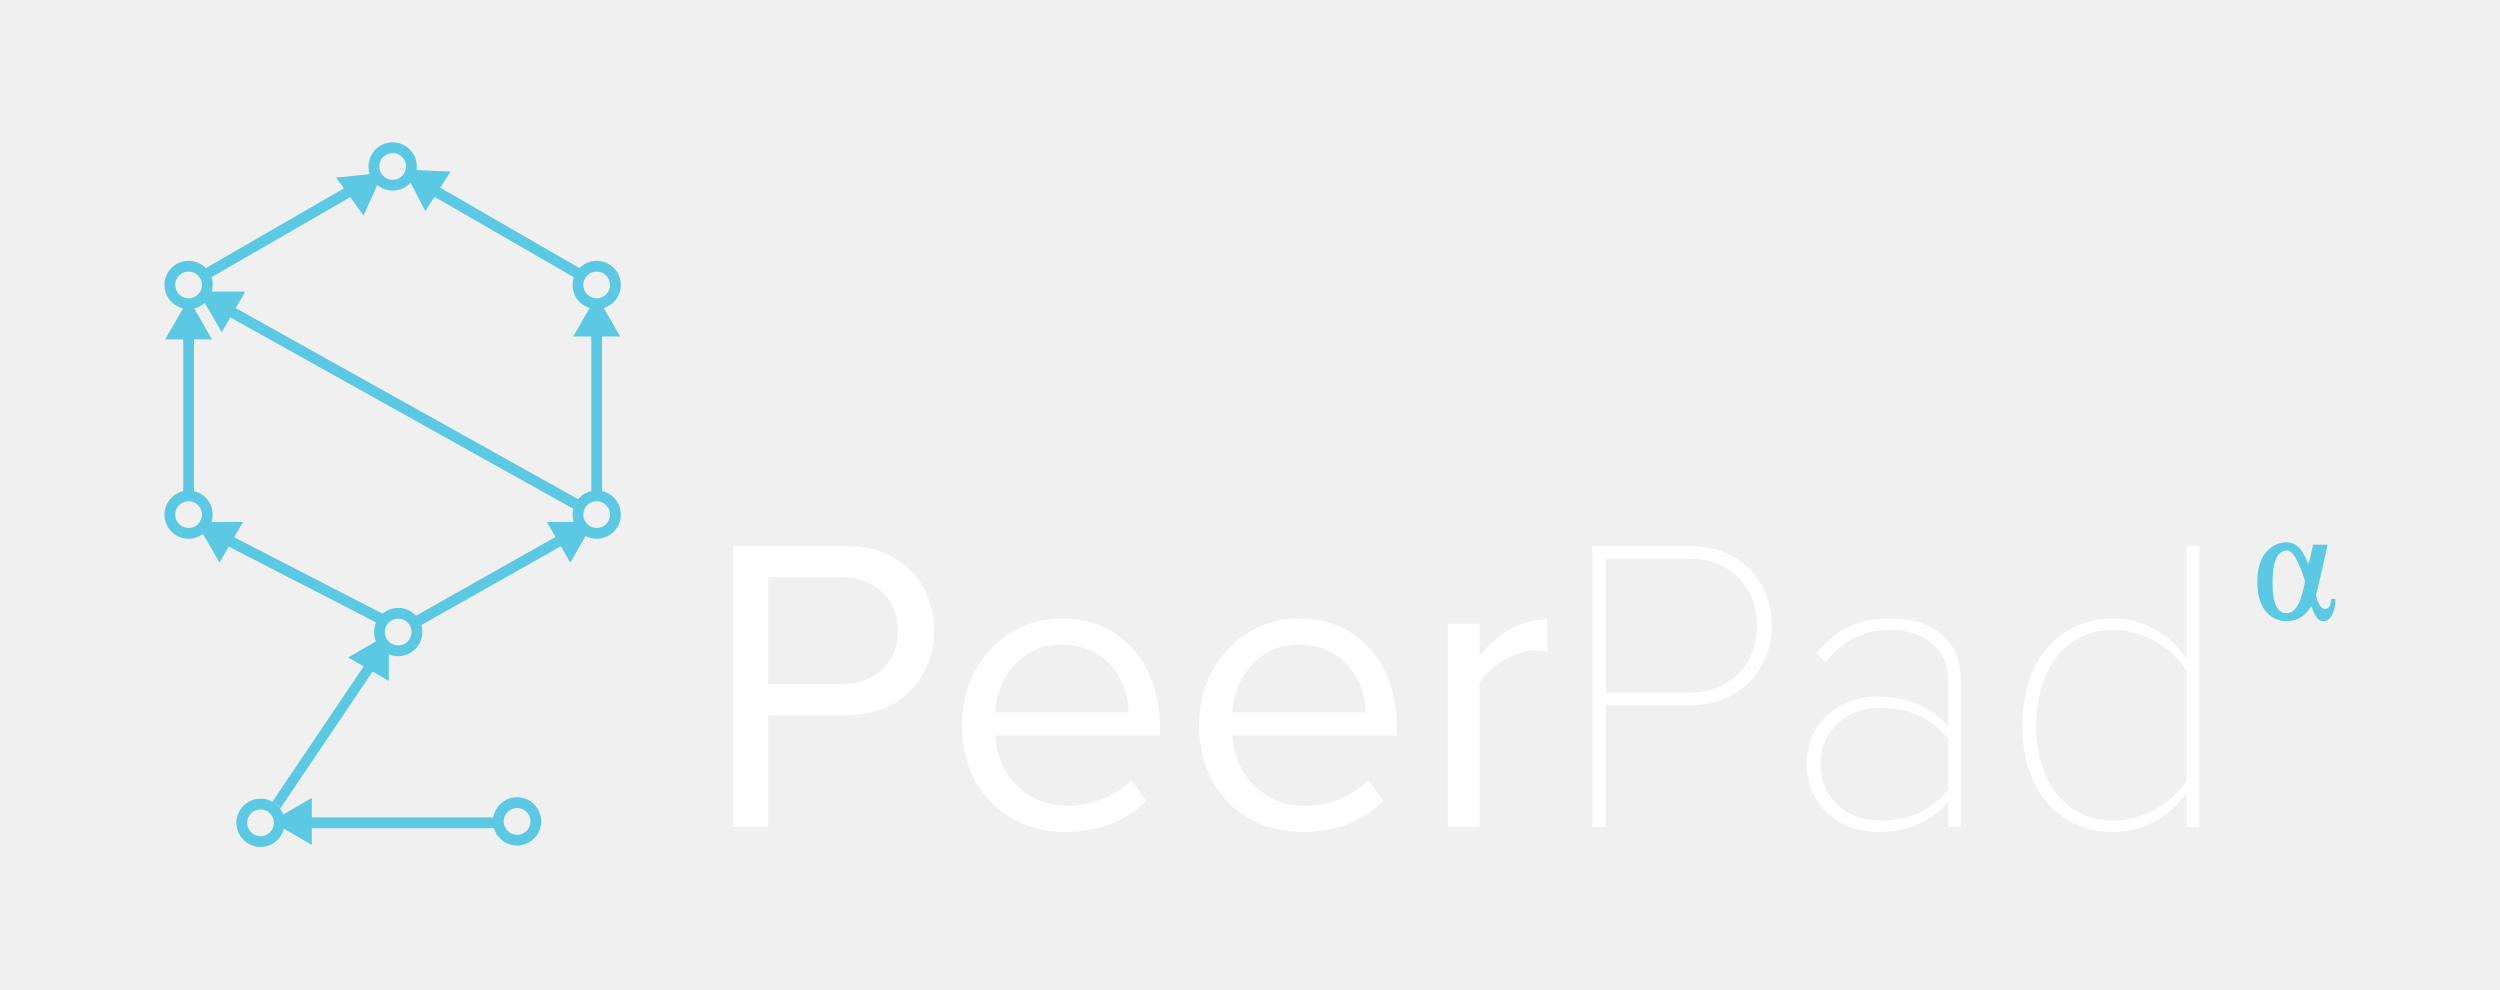
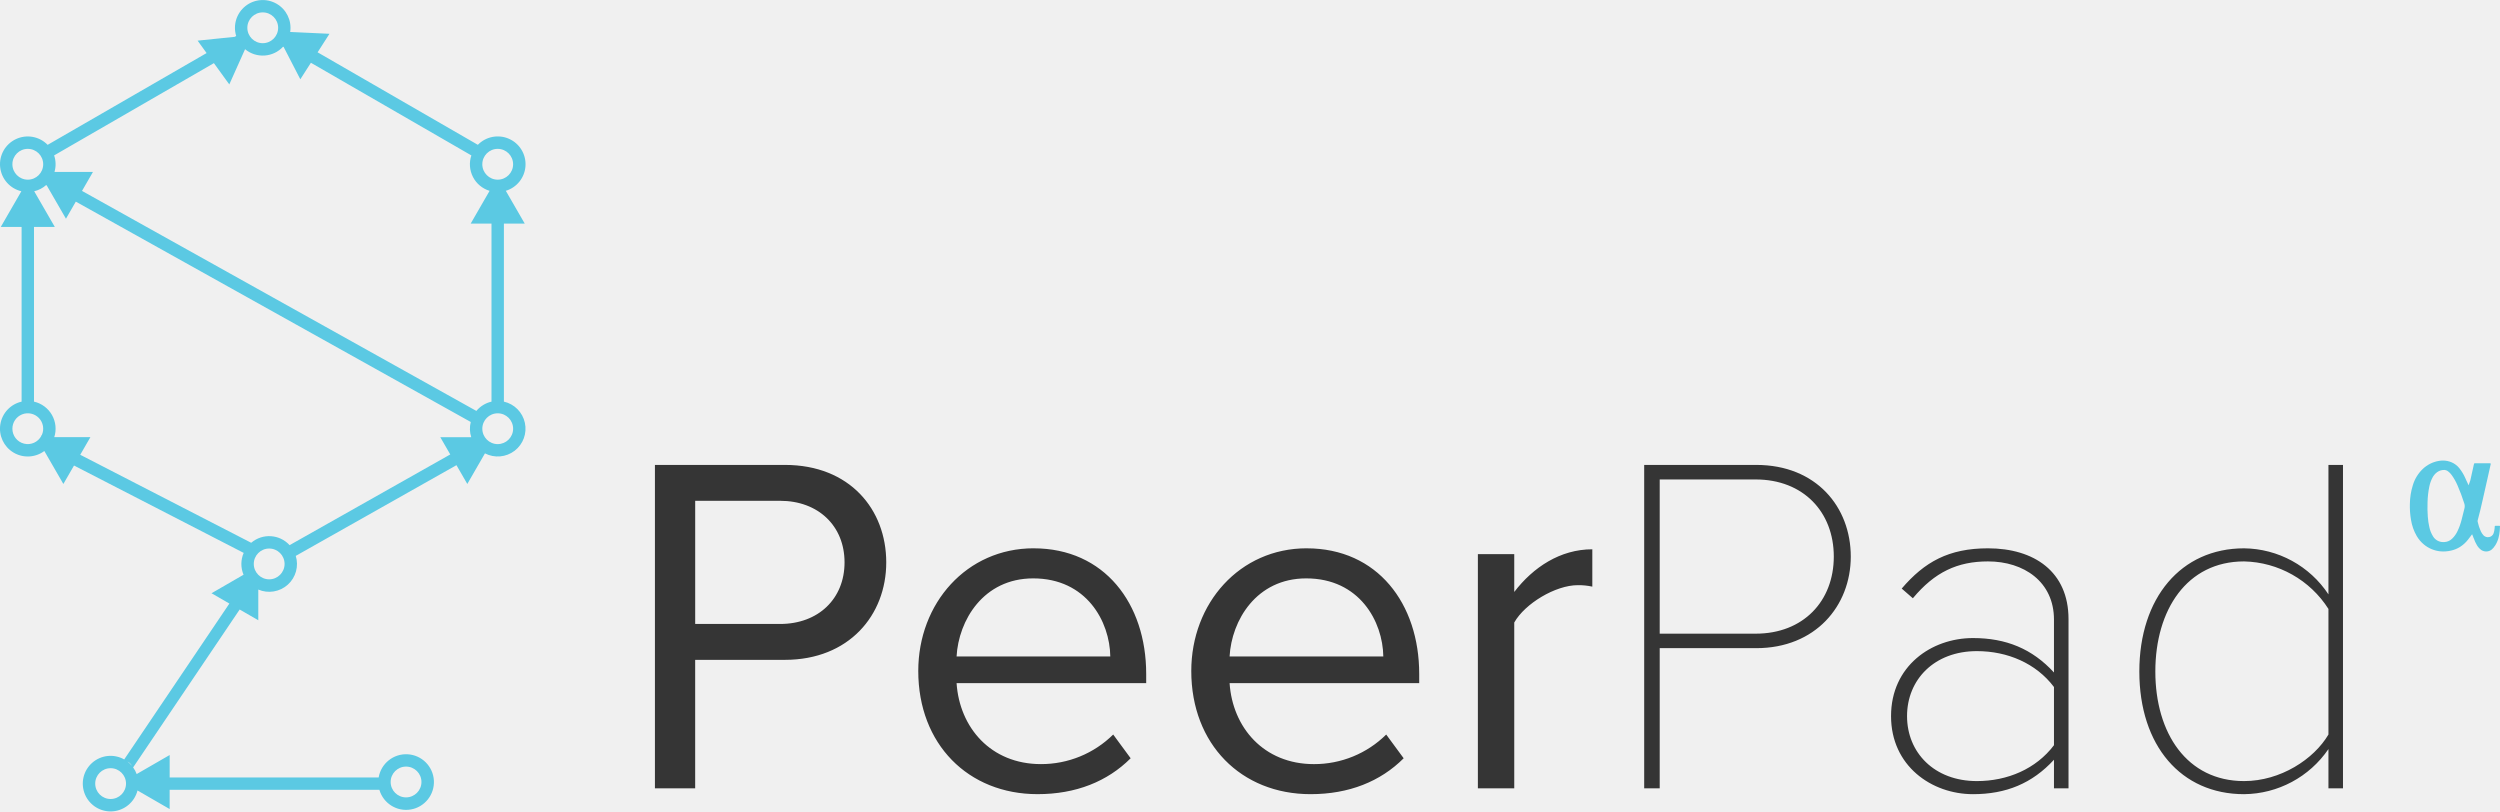
- <svg xmlns="http://www.w3.org/2000/svg" viewBox="0 0 606.382 239.947">
-   <style>.peerpad_svg__st0{fill:#5bc9e3}</style>
-   <path class="peerpad_svg__st0" d="M141.579 66.782c.32-.299.662-.463 1.029-.567L99.426 41.283c-.149.897-.688 1.726-1.602 2.09l42.96 24.802a2.85 2.85 0 0 1 .795-1.393zm4.289 5.908c-.837.376-1.709.375-2.444.024v47.947c.425-.334.974-.547 1.654-.547.362 0 .674.07.956.174V72.586c-.057.032-.105.077-.166.104zm-4.694 53.913L99.72 150.006c.888.406 1.332 1.297 1.368 2.225l41.738-23.562c-.986-.306-1.537-1.14-1.652-2.066zM49.226 68.445l43.762-25.266c-.857-.44-1.279-1.342-1.285-2.273L47.94 66.173c.858.439 1.279 1.341 1.286 2.272zm-3.451 52.566c.507 0 .926.124 1.277.32V72.879c-.43.352-.989.579-1.689.579a2.72 2.72 0 0 1-.922-.163v48.058a2.676 2.676 0 0 1 1.334-.342zm48.593 28.644l-45.723-23.536c-.1.903-.587 1.766-1.454 2.188l45.459 23.401c.174-.908.758-1.726 1.718-2.053zm-28.451 45.026c1.044.109 1.696.753 1.958 1.562l25.881-38.362c-.982-.445-1.403-1.506-1.304-2.531l-26.535 39.331zm55.445 6.198c-.426-.773-.441-1.777-.073-2.611H67.74c.24.873.064 1.881-.503 2.611h54.125z" />
-   <path class="peerpad_svg__st0" d="M95.238 46.228c-3.228 0-5.855-2.627-5.855-5.855s2.627-5.855 5.855-5.855c3.228 0 5.855 2.627 5.855 5.855s-2.627 5.855-5.855 5.855zm0-9.1c-1.789 0-3.244 1.455-3.244 3.244s1.455 3.244 3.244 3.244c1.789 0 3.244-1.455 3.244-3.244s-1.455-3.244-3.244-3.244z" />
-   <path class="peerpad_svg__st0" d="M91.106 42.091l-9.588.987 6.669 9.221 3.819-8.529c-.518-.41-.817-1.024-.9-1.679zM45.747 74.969c-3.228 0-5.855-2.627-5.855-5.855s2.627-5.855 5.855-5.855 5.855 2.627 5.855 5.855-2.627 5.855-5.855 5.855zm0-9.1c-1.789 0-3.244 1.455-3.244 3.244s1.455 3.244 3.244 3.244 3.244-1.455 3.244-3.244-1.456-3.244-3.244-3.244z" />
-   <path class="peerpad_svg__st0" d="M48.725 73.01l1.272-2.279 91.296 50.934-1.272 2.28zM100.047 42.77a2.404 2.404 0 0 1-.975.553l4.079 7.891 6.142-9.58-8.434-.393a2.812 2.812 0 0 1-.812 1.529zm44.682 32.199c-3.228 0-5.855-2.627-5.855-5.855s2.627-5.855 5.855-5.855 5.855 2.627 5.855 5.855-2.626 5.855-5.855 5.855zm0-9.1c-1.789 0-3.244 1.455-3.244 3.244s1.455 3.244 3.244 3.244 3.244-1.455 3.244-3.244-1.455-3.244-3.244-3.244zm-99.011 7.325c-.132 0-.249-.022-.371-.037l-5.291 9.164h11.38l-5.294-9.17c-.138.02-.274.043-.424.043zm.029 57.481c-3.228 0-5.855-2.627-5.855-5.855s2.627-5.855 5.855-5.855 5.855 2.627 5.855 5.855-2.627 5.855-5.855 5.855zm0-9.099c-1.789 0-3.244 1.455-3.244 3.244s1.455 3.244 3.244 3.244 3.244-1.455 3.244-3.244-1.456-3.244-3.244-3.244z" />
-   <path class="peerpad_svg__st0" d="M144.38 74.34c-.392 0-.73-.076-1.029-.198l-4.312 7.469h11.38l-4.474-7.748c-.411.294-.932.477-1.565.477zm-94.944-1.288l4.35 7.535 5.69-9.856h-9.054c.03.867-.302 1.757-.986 2.321zm95.293 57.623c-3.228 0-5.855-2.627-5.855-5.855s2.627-5.855 5.855-5.855 5.855 2.627 5.855 5.855-2.626 5.855-5.855 5.855zm0-9.099c-1.789 0-3.244 1.455-3.244 3.244s1.455 3.244 3.244 3.244 3.244-1.455 3.244-3.244-1.455-3.244-3.244-3.244zm-96.006 7.059l4.517 7.823 5.69-9.856h-9.431c.003.743-.258 1.492-.776 2.033z" />
-   <path class="peerpad_svg__st0" d="M140.835 126.603h-8.201l5.69 9.856 4.284-7.421c-1.177-.307-1.758-1.35-1.773-2.435zM96.589 159.16a5.862 5.862 0 0 1-5.855-5.855c0-3.228 2.627-5.855 5.855-5.855s5.855 2.627 5.855 5.855a5.862 5.862 0 0 1-5.855 5.855zm0-9.1a3.247 3.247 0 0 0-3.244 3.244 3.247 3.247 0 0 0 3.244 3.244 3.247 3.247 0 0 0 3.244-3.244 3.248 3.248 0 0 0-3.244-3.244z" />
-   <path class="peerpad_svg__st0" d="M94.005 157.273c-1.401 0-2.193-.879-2.425-1.923l-7.136 4.12 9.856 5.69v-7.916c-.099.009-.191.029-.295.029zm-30.811 48.156a5.862 5.862 0 0 1-5.855-5.855 5.862 5.862 0 0 1 5.855-5.855 5.862 5.862 0 0 1 5.855 5.855 5.862 5.862 0 0 1-5.855 5.855zm0-9.099a3.247 3.247 0 0 0-3.244 3.244c0 1.789 1.455 3.244 3.244 3.244s3.244-1.455 3.244-3.244a3.248 3.248 0 0 0-3.244-3.244z" />
-   <path class="peerpad_svg__st0" d="M67.617 200.299l8.014 4.627v-11.38l-7.834 4.523c.225.717.156 1.54-.18 2.23zm57.805 4.791c-3.228 0-5.855-2.627-5.855-5.855s2.627-5.855 5.855-5.855 5.855 2.627 5.855 5.855-2.627 5.855-5.855 5.855zm0-9.099a3.247 3.247 0 0 0-3.244 3.244 3.247 3.247 0 0 0 3.244 3.244 3.247 3.247 0 0 0 3.244-3.244 3.247 3.247 0 0 0-3.244-3.244z" />
-   <path d="M177.849 132.447h27.374c13.687 0 21.348 9.397 21.348 20.53 0 11.134-7.865 20.531-21.348 20.531h-18.896v27.067h-8.478v-68.128zm26.353 7.559h-17.875v25.944h17.875c8.069 0 13.585-5.312 13.585-12.973 0-7.66-5.516-12.971-13.585-12.971zm53.423 10.01c14.913 0 23.697 11.645 23.697 26.455v1.94h-39.937c.613 9.295 7.15 17.058 17.772 17.058 5.618 0 11.338-2.247 15.219-6.23l3.677 5.005c-4.903 4.903-11.542 7.559-19.611 7.559-14.606 0-25.127-10.521-25.127-25.944.001-14.301 10.215-25.843 24.31-25.843zm-16.24 22.778h32.379c-.102-7.354-5.005-16.445-16.241-16.445-10.52 0-15.73 8.886-16.138 16.445zm73.748-22.778c14.913 0 23.697 11.645 23.697 26.455v1.94h-39.938c.613 9.295 7.15 17.058 17.772 17.058 5.618 0 11.338-2.247 15.219-6.23l3.677 5.005c-4.903 4.903-11.542 7.559-19.611 7.559-14.606 0-25.127-10.521-25.127-25.944.002-14.301 10.216-25.843 24.311-25.843zm-16.24 22.778h32.379c-.102-7.354-5.005-16.445-16.241-16.445-10.52 0-15.73 8.886-16.138 16.445zm52.298-21.553h7.661v7.968c3.983-5.21 9.704-8.989 16.445-8.989v7.865c-.919-.204-1.838-.307-3.064-.307-4.699 0-11.134 3.882-13.381 7.865v34.933h-7.661v-49.335zm35.035-18.794h23.595c12.666 0 19.917 8.887 19.917 19.305 0 10.419-7.456 19.305-19.917 19.305h-20.327v29.52h-3.269v-68.13zm23.493 3.065h-20.225v32.481h20.225c10.01 0 16.445-6.844 16.445-16.241 0-9.397-6.435-16.24-16.445-16.24zm62.821 59.038c-4.597 5.005-10.112 7.252-17.058 7.252-8.682 0-17.262-5.924-17.262-16.444 0-10.521 8.478-16.445 17.262-16.445 6.946 0 12.461 2.247 17.058 7.252V165.03c0-7.967-6.333-12.257-13.892-12.257-6.435 0-11.236 2.247-15.832 7.763l-2.349-2.043c4.801-5.617 9.908-8.478 18.181-8.478 9.704 0 16.956 4.903 16.956 14.913v35.647h-3.064v-6.025zm0-15.321c-3.779-5.005-9.806-7.559-16.241-7.559-8.989 0-14.708 6.026-14.708 13.688 0 7.66 5.72 13.687 14.708 13.687 6.435 0 12.461-2.554 16.241-7.559v-12.257zm57.814 13.074c-3.371 5.107-10.01 9.499-17.772 9.499-13.279 0-22.063-10.214-22.063-25.842 0-15.525 8.784-25.944 22.063-25.944 7.354 0 13.789 3.882 17.772 9.704v-27.272h3.064v68.129h-3.064v-8.274zm0-29.52c-3.064-5.209-10.112-10.01-17.772-10.01-12.053 0-18.692 10.214-18.692 23.187 0 12.972 6.64 23.084 18.692 23.084 7.661 0 14.708-4.597 17.772-9.806v-26.455z" fill="#fff" />
-   <path class="peerpad_svg__st0" d="M565.441 149.469a5.665 5.665 0 0 0 .714-1.578 9.032 9.032 0 0 0 .279-1.574c.025-.28.052-.61.057-.93.001-.065-.039-.106-.106-.109a10.83 10.83 0 0 0-.901.001c-.08.003-.096.077-.1.108-.009.083-.014.166-.019.248a7.06 7.06 0 0 1-.015.205c-.033.365-.097.69-.199.993-.14.419-.488.725-.93.817-.449.093-.924-.048-1.208-.362a3.533 3.533 0 0 1-.574-.873c-.315-.661-.495-1.352-.653-2.002a.627.627 0 0 1 .012-.316 95.992 95.992 0 0 0 1.06-4.344c.289-1.292.581-2.584.873-3.875.269-1.192.538-2.383.805-3.575a.269.269 0 0 0 .002-.109c-.012-.045-.023-.091-.161-.091h-3.158c-.146 0-.174.024-.206.168l-.761 3.415-.37 1.058-.533-1.154c-.046-.106-.09-.207-.136-.307-.412-.9-.824-1.588-1.299-2.163a4.234 4.234 0 0 0-1.636-1.228 4.602 4.602 0 0 0-1.796-.361c-.295 0-.596.027-.9.081a6.499 6.499 0 0 0-3.34 1.685c-.957.892-1.644 2.017-2.101 3.438-.387 1.205-.591 2.493-.623 3.939a16.955 16.955 0 0 0 .238 3.35c.24 1.347.639 2.472 1.222 3.438a6.758 6.758 0 0 0 1.517 1.769 6.471 6.471 0 0 0 3.372 1.419c.737.087 1.521.031 2.396-.171a5.948 5.948 0 0 0 1.805-.746 6.609 6.609 0 0 0 1.685-1.531c.091-.116.18-.234.271-.355l.599-.792.293.717-.409.167.418-.145.026.066c.208.596.42 1.062.666 1.464.299.489.608.83.974 1.072.63.418 1.52.383 2.116-.083.26-.202.486-.462.734-.844zm-6.451-7.819c-.108.399-.204.801-.301 1.203-.09.376-.181.752-.28 1.126-.262.986-.526 1.723-.855 2.391-.347.704-.714 1.22-1.154 1.625-.513.472-1.097.711-1.739.711h-.127c-.913 0-1.647-.425-2.184-1.266-.318-.498-.544-1.064-.733-1.835-.161-.657-.268-1.373-.336-2.252a27.1 27.1 0 0 1-.053-3.008c.042-1.297.16-2.349.368-3.309.156-.721.356-1.299.627-1.82.288-.551.612-.944 1.023-1.237a2.484 2.484 0 0 1 1.513-.468c.356.005.629.173.827.319.249.184.477.418.717.737.556.74.95 1.551 1.263 2.247.56 1.248.999 2.54 1.399 3.756a1.8 1.8 0 0 1 .025 1.08z" />
+ <svg xmlns="http://www.w3.org/2000/svg" data-name="Layer 1" viewBox="0 0 526.599 170.911">
+   <path d="M106.142 84.6V47.093h4.385l-3.983-6.9a5.854 5.854 0 1 0-5.889-9.689L66.9 11.018l2.5-3.9-8.273-.385a5.851 5.851 0 1 0-11.378.847l-.307.177-7.817.805 1.892 2.616-33.48 19.329a5.851 5.851 0 1 0-5.537 9.78L.164 47.8h4.385v36.8A5.851 5.851 0 1 0 9.339 95l4.009 6.944 2.242-3.883 35.74 18.4a5.827 5.827 0 0 0-.029 4.6l-6.749 3.9 3.763 2.172-22.15 32.831a5.854 5.854 0 1 0 2.8 6.544l6.77 3.909v-4.047h44.179a5.861 5.861 0 1 0-.152-2.611H35.739v-4.722l-6.948 4.011a5.889 5.889 0 0 0-.747-1.4l22.438-33.259 3.926 2.266v-6.467a5.851 5.851 0 0 0 7.892-7.098l33.847-19.107 2.285 3.958 3.719-6.442a5.851 5.851 0 1 0 3.991-10.9zM85.53 161.473a3.244 3.244 0 1 1-3.244 3.244 3.247 3.247 0 0 1 3.244-3.244zM23.3 168.3a3.244 3.244 0 1 1 3.244-3.244A3.247 3.247 0 0 1 23.3 168.3zm3.547-7.891a2.127 2.127 0 0 1 .927.879 5.845 5.845 0 0 0-.925-.879zM108.081 34.6a3.244 3.244 0 1 1-3.244-3.244 3.247 3.247 0 0 1 3.244 3.244zM55.346 2.61A3.244 3.244 0 1 1 52.1 5.854a3.247 3.247 0 0 1 3.246-3.244zM45.056 13.3l3.244 4.481 3.321-7.417a5.832 5.832 0 0 0 8.012-.53l.12.069 3.506 6.797 2.23-3.478 33.8 19.515a5.838 5.838 0 0 0 3.838 7.462l-3.982 6.9h4.385V84.6a5.86 5.86 0 0 0-3.19 1.957L17.275 40.213l2.309-4h-8.106a5.758 5.758 0 0 0-.077-3.479zM2.611 34.6a3.244 3.244 0 1 1 3.244 3.244A3.247 3.247 0 0 1 2.611 34.6zm0 55.707a3.244 3.244 0 1 1 6.2 1.327l-.058-.034c-.008.075-.035.145-.049.219A3.233 3.233 0 0 1 2.611 90.3zM56.7 122.03a3.244 3.244 0 1 1 3.244-3.244 3.247 3.247 0 0 1-3.244 3.244zm4.3-7.2a5.826 5.826 0 0 0-8.088-.5L16.9 95.793l2.141-3.709H11.43A5.843 5.843 0 0 0 7.16 84.6V47.8h4.384l-4.339-7.513a5.824 5.824 0 0 0 2.512-1.3l.129.073 4.048 7.011 2.076-3.6 83.192 46.416a5.743 5.743 0 0 0 .1 3.2h-6.52l2.1 3.636zm43.84-21.282a3.244 3.244 0 1 1 3.244-3.244 3.247 3.247 0 0 1-3.247 3.242z" fill="#5bc9e3" />
+   <path d="M137.957 97.929h27.374c13.687 0 21.348 9.4 21.348 20.53s-7.865 20.531-21.348 20.531h-18.9v27.067h-8.478V97.929zm26.353 7.559h-17.875v25.944h17.875c8.069 0 13.585-5.312 13.585-12.973s-5.516-12.971-13.585-12.971zm53.423 10.01c14.913 0 23.7 11.645 23.7 26.455v1.94h-39.94c.613 9.295 7.15 17.058 17.772 17.058a21.565 21.565 0 0 0 15.219-6.23l3.677 5c-4.9 4.9-11.542 7.559-19.611 7.559-14.606 0-25.127-10.521-25.127-25.944 0-14.3 10.215-25.843 24.31-25.843zm-16.24 22.778h32.379c-.1-7.354-5.005-16.445-16.241-16.445-10.52 0-15.73 8.886-16.138 16.445zm73.748-22.776c14.913 0 23.7 11.645 23.7 26.455v1.94H259c.613 9.295 7.15 17.058 17.772 17.058a21.565 21.565 0 0 0 15.219-6.23l3.677 5c-4.9 4.9-11.542 7.559-19.611 7.559-14.606 0-25.127-10.521-25.127-25.944 0-14.3 10.216-25.843 24.311-25.843zM259 138.276h32.38c-.1-7.354-5-16.445-16.241-16.445-10.52 0-15.73 8.886-16.139 16.445zm52.3-21.553h7.661v7.968c3.983-5.21 9.7-8.989 16.445-8.989v7.865a13.51 13.51 0 0 0-3.064-.307c-4.7 0-11.134 3.882-13.381 7.865v34.933H311.3zm35.035-18.794h23.595c12.666 0 19.917 8.887 19.917 19.3s-7.456 19.3-19.917 19.3H349.6v29.52h-3.269v-68.12zm23.493 3.065H349.6v32.481h20.225c10.01 0 16.445-6.844 16.445-16.241s-6.433-16.24-16.443-16.24zm62.821 59.038c-4.6 5-10.112 7.252-17.058 7.252-8.682 0-17.262-5.924-17.262-16.444s8.477-16.44 17.261-16.44c6.946 0 12.461 2.247 17.058 7.252v-11.14c0-7.967-6.333-12.257-13.892-12.257-6.435 0-11.236 2.247-15.832 7.763l-2.349-2.043c4.8-5.617 9.908-8.478 18.181-8.478 9.7 0 16.956 4.9 16.956 14.913v35.647h-3.064zm0-15.321c-3.779-5.005-9.806-7.559-16.241-7.559-8.989 0-14.708 6.026-14.708 13.688s5.72 13.687 14.708 13.687c6.435 0 12.461-2.554 16.241-7.559v-12.257zm57.814 13.074a21.769 21.769 0 0 1-17.772 9.5c-13.279 0-22.063-10.214-22.063-25.842 0-15.525 8.784-25.944 22.063-25.944a21.582 21.582 0 0 1 17.772 9.7V97.93h3.064v68.129h-3.064v-8.274zm0-29.52a21.635 21.635 0 0 0-17.772-10.01c-12.053 0-18.692 10.214-18.692 23.187s6.64 23.084 18.692 23.084c7.661 0 14.708-4.6 17.772-9.806z" fill="#353535" />
+   <path d="M525.549 114.951a5.69 5.69 0 0 0 .714-1.578 9.027 9.027 0 0 0 .279-1.574c.025-.28.052-.61.057-.93a.1.1 0 0 0-.106-.109c-.3-.012-.6-.012-.9 0a.109.109 0 0 0-.1.108c-.009.083-.014.166-.019.248s-.009.137-.015.2a4.292 4.292 0 0 1-.2.993 1.231 1.231 0 0 1-.93.817 1.294 1.294 0 0 1-1.208-.362 3.518 3.518 0 0 1-.574-.873 10.158 10.158 0 0 1-.653-2 .627.627 0 0 1 .012-.316q.581-2.16 1.06-4.344.433-1.938.873-3.875l.8-3.575a.267.267 0 0 0 0-.109c-.012-.045-.023-.091-.161-.091h-3.158c-.146 0-.174.024-.206.168l-.761 3.415-.37 1.058-.533-1.154c-.046-.106-.09-.207-.136-.307a9.578 9.578 0 0 0-1.3-2.163 4.234 4.234 0 0 0-1.636-1.228 4.613 4.613 0 0 0-1.8-.361 5.147 5.147 0 0 0-.9.081 6.494 6.494 0 0 0-3.34 1.685 7.825 7.825 0 0 0-2.1 3.438 13.71 13.71 0 0 0-.623 3.939 16.934 16.934 0 0 0 .238 3.35 9.9 9.9 0 0 0 1.222 3.438 6.751 6.751 0 0 0 1.517 1.769 6.468 6.468 0 0 0 3.372 1.419 6.943 6.943 0 0 0 2.4-.171 5.948 5.948 0 0 0 1.805-.746 6.61 6.61 0 0 0 1.685-1.531c.091-.116.18-.234.271-.355l.6-.792.293.717-.409.167.418-.145.026.066a7.483 7.483 0 0 0 .666 1.464 3.266 3.266 0 0 0 .974 1.072 1.856 1.856 0 0 0 2.116-.083 3.279 3.279 0 0 0 .734-.844zm-6.451-7.819c-.108.4-.2.8-.3 1.2-.09.376-.181.752-.28 1.126a12.579 12.579 0 0 1-.855 2.391 5.339 5.339 0 0 1-1.154 1.625 2.512 2.512 0 0 1-1.739.711h-.127a2.489 2.489 0 0 1-2.184-1.266 5.893 5.893 0 0 1-.733-1.835 13.814 13.814 0 0 1-.336-2.252 27.2 27.2 0 0 1-.053-3.008 18.216 18.216 0 0 1 .368-3.309 7.112 7.112 0 0 1 .627-1.82 3.352 3.352 0 0 1 1.023-1.237 2.485 2.485 0 0 1 1.513-.468 1.416 1.416 0 0 1 .827.319 3.507 3.507 0 0 1 .717.737 11.651 11.651 0 0 1 1.263 2.247 38.6 38.6 0 0 1 1.4 3.756 1.8 1.8 0 0 1 .025 1.08z" fill="#5bc9e3" />
</svg>
